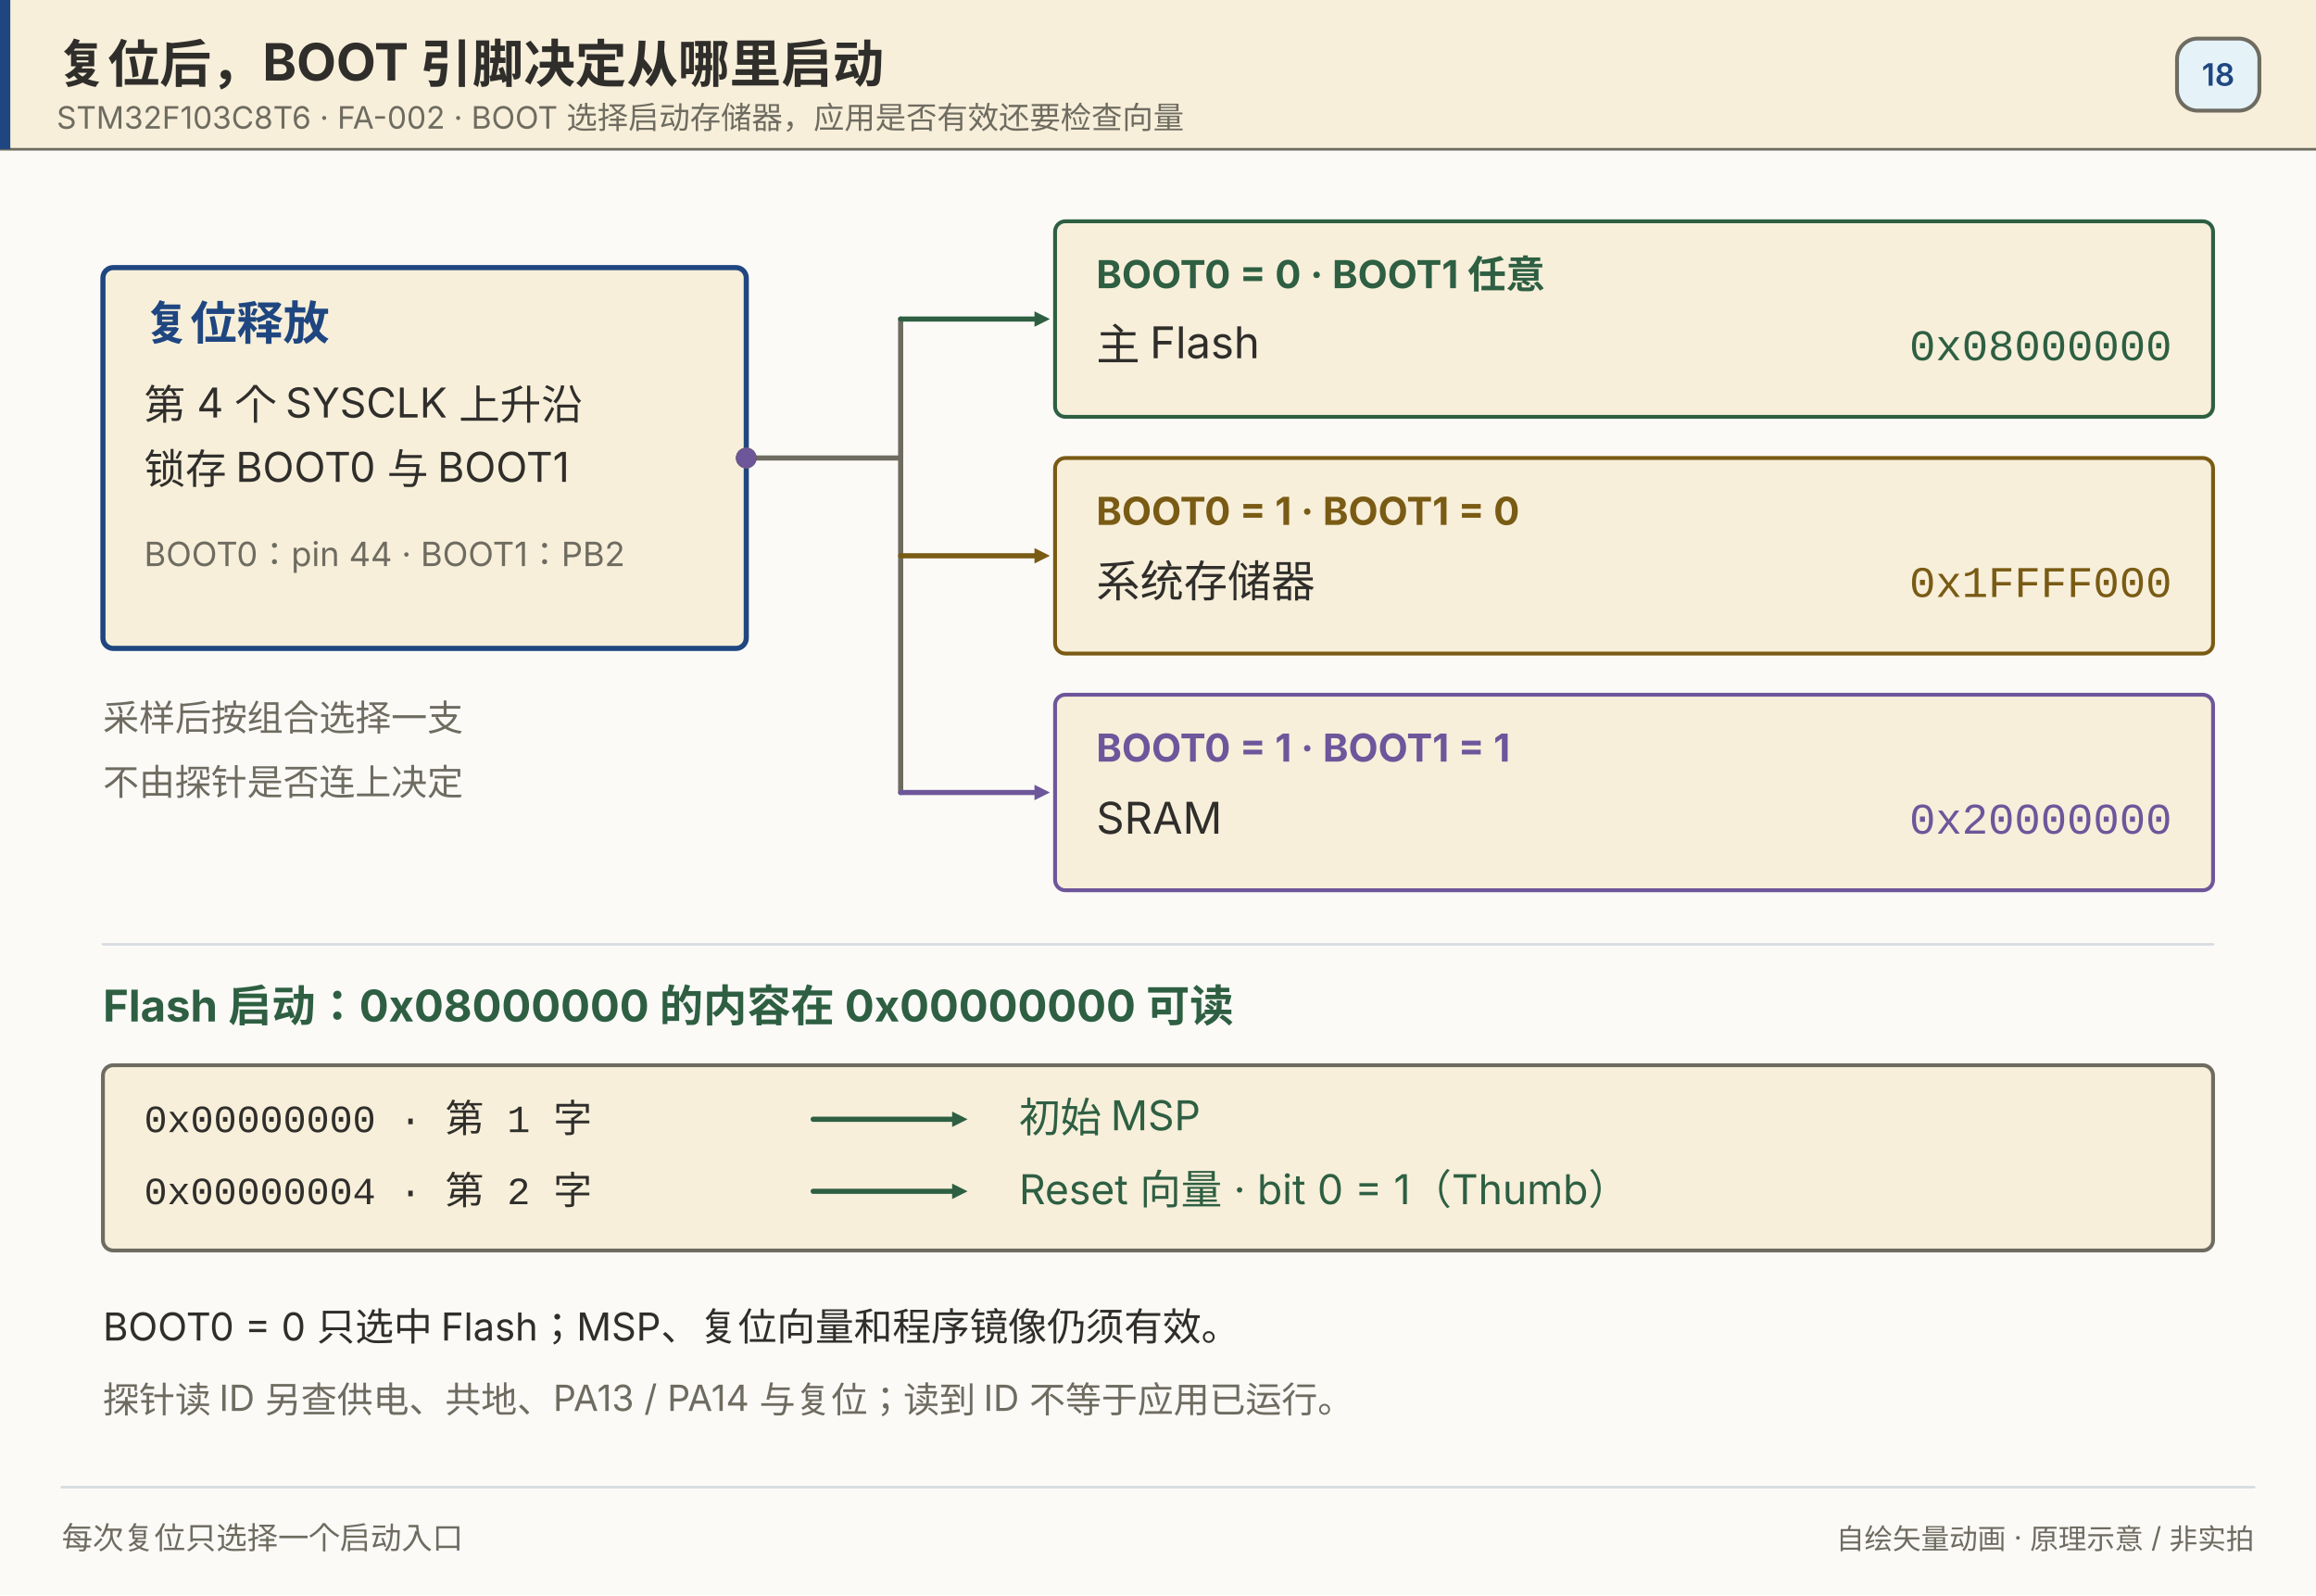
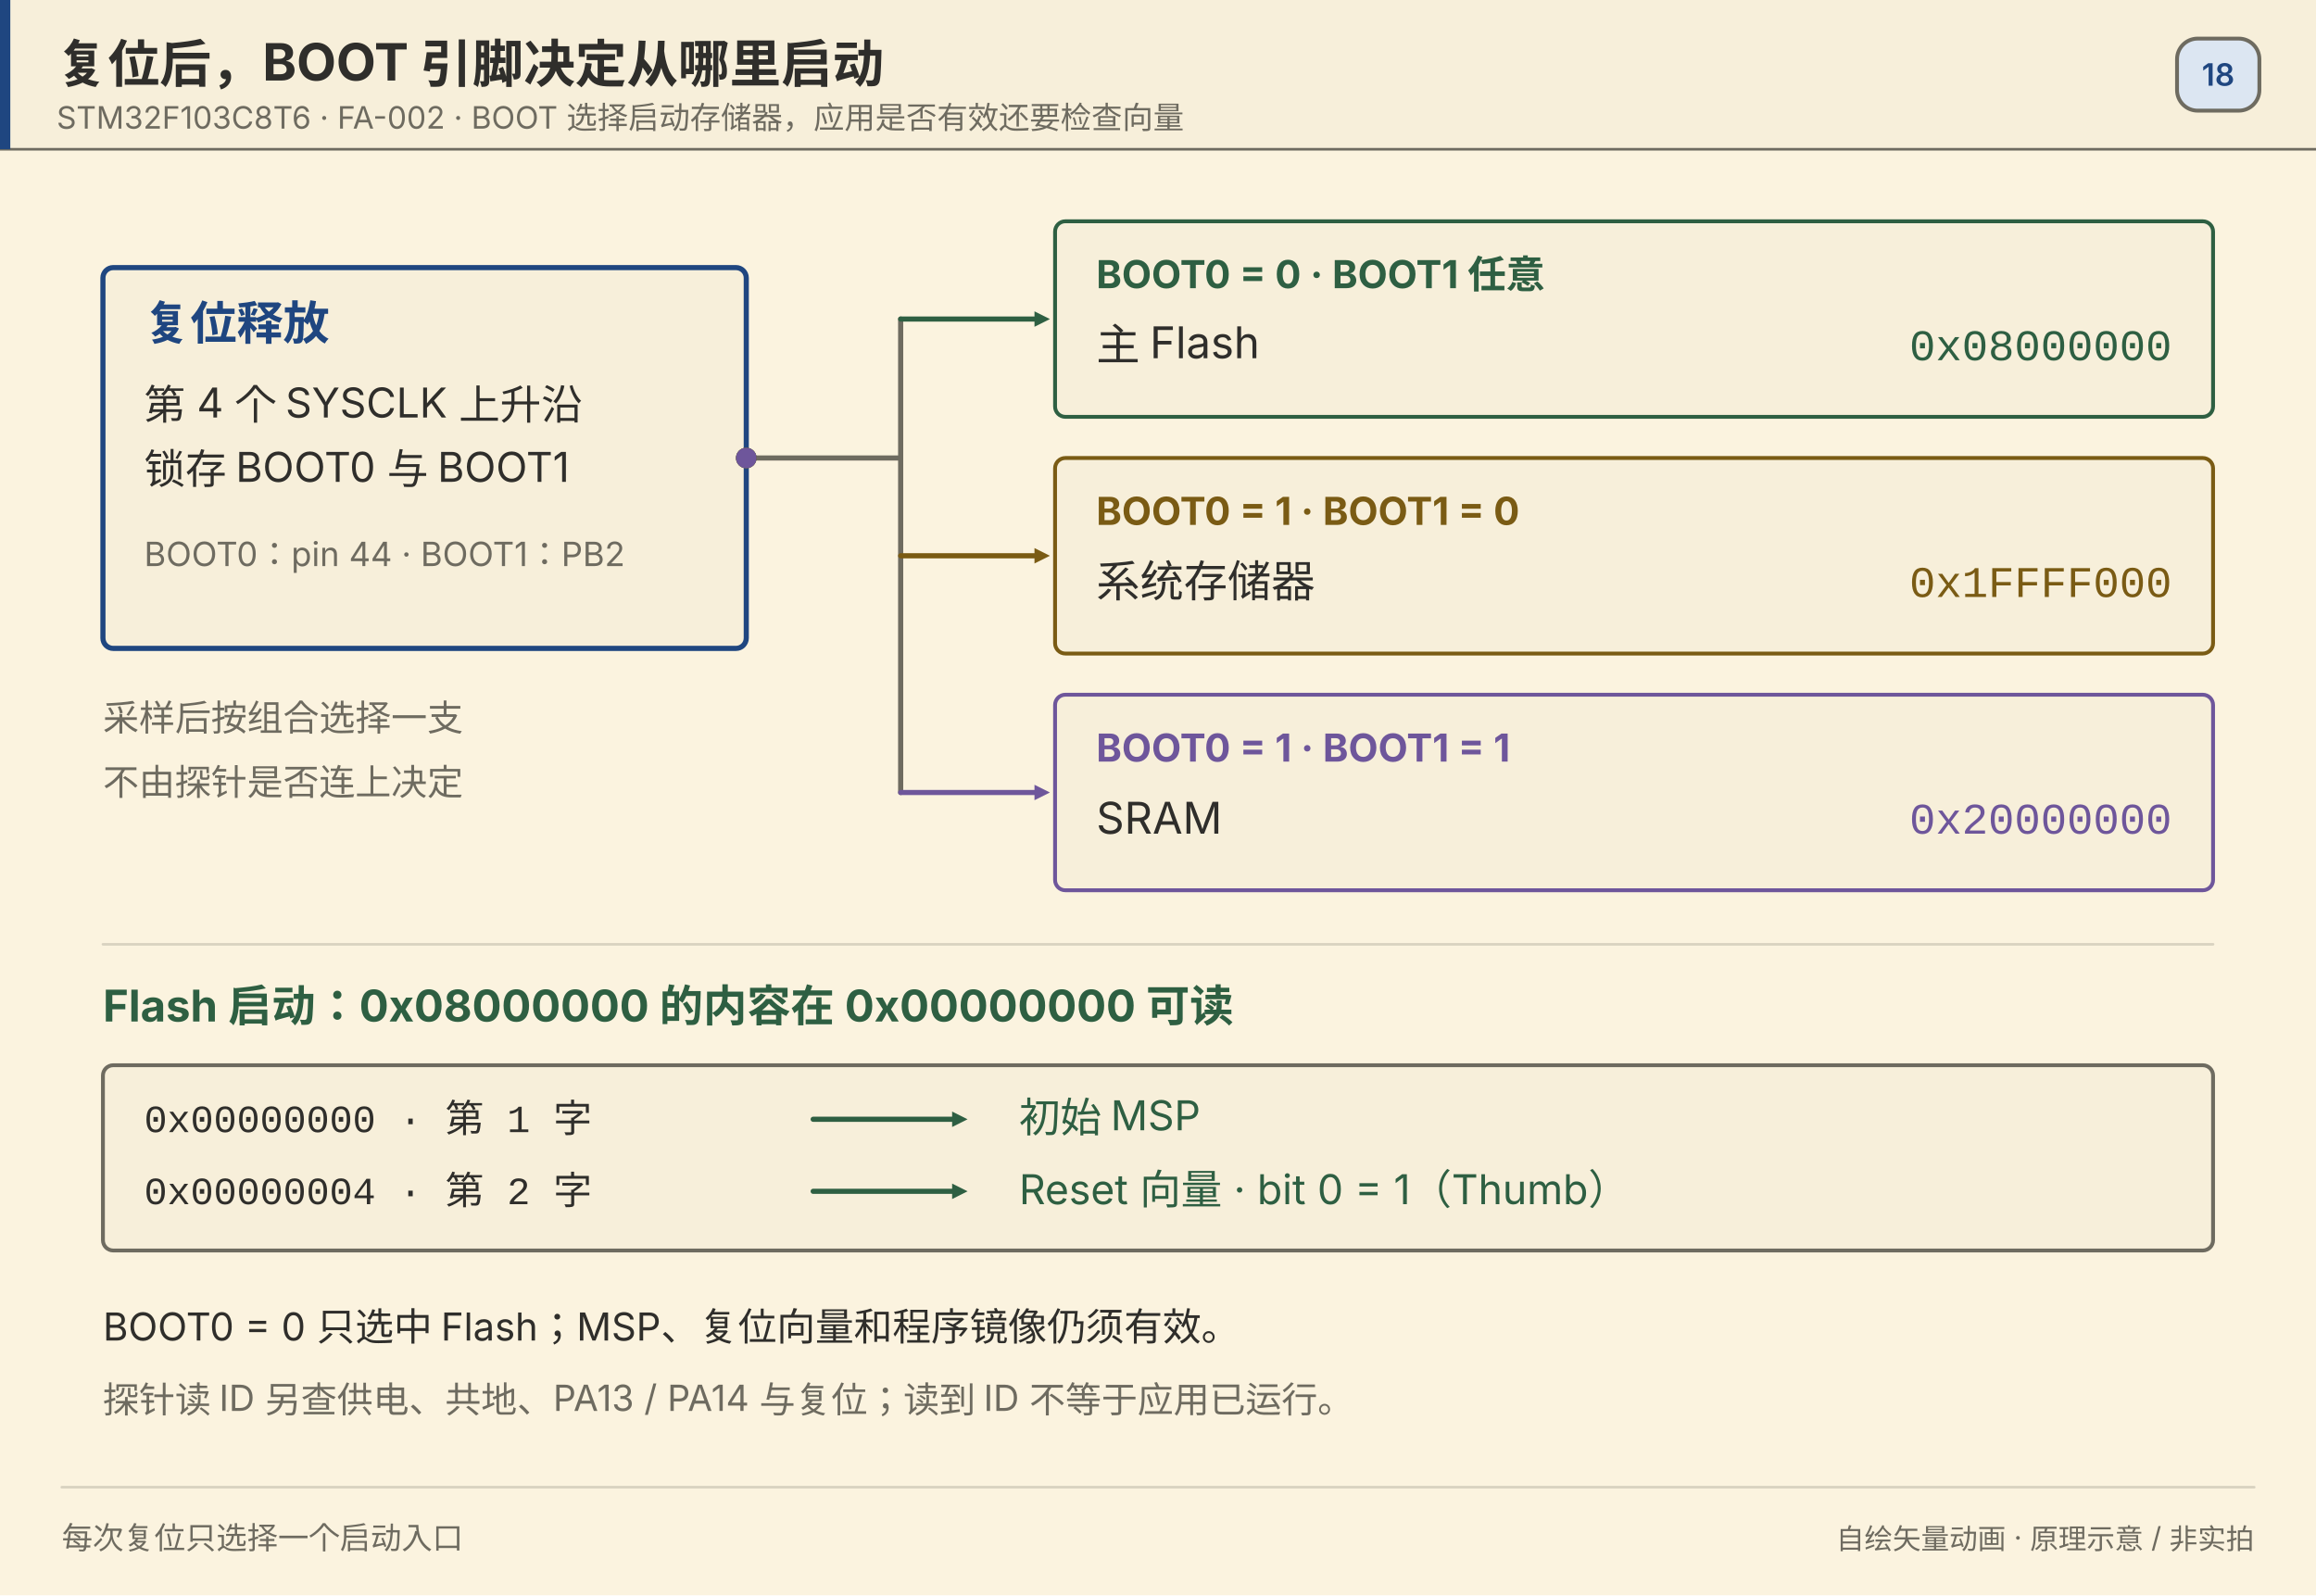
<svg xmlns="http://www.w3.org/2000/svg" width="900" height="620" viewBox="0 0 900 620" role="img" aria-label="Boot pin sampling and boot memory selection">
  <style>
@keyframes boot-route-0{0%,0.000%{transform:translate(0,0);opacity:0}0.100%{transform:translate(0,0);opacity:1}4.000%{transform:translate(60px,0);opacity:1}12.000%{transform:translate(60px,-54px);opacity:1}20.000%,31.000%{transform:translate(118px,-54px);opacity:1}31.100%,100%{transform:translate(118px,-54px);opacity:0}}.boot-route-0{animation:boot-route-0 9s linear infinite;}
@keyframes boot-route-1{0%,33.333%{transform:translate(0,0);opacity:0}33.433%{transform:translate(0,0);opacity:1}37.333%{transform:translate(60px,0);opacity:1}45.333%{transform:translate(60px,38px);opacity:1}53.333%,64.333%{transform:translate(118px,38px);opacity:1}64.433%,100%{transform:translate(118px,38px);opacity:0}}.boot-route-1{animation:boot-route-1 9s linear infinite;}
@keyframes boot-route-2{0%,66.666%{transform:translate(0,0);opacity:0}66.766%{transform:translate(0,0);opacity:1}70.666%{transform:translate(60px,0);opacity:1}78.666%{transform:translate(60px,130px);opacity:1}86.666%,97.666%{transform:translate(118px,130px);opacity:1}97.766%,100%{transform:translate(118px,130px);opacity:0}}.boot-route-2{animation:boot-route-2 9s linear infinite;}
@media(prefers-reduced-motion:reduce){.boot-route{animation:none!important;display:none}}
@media print{.boot-route{animation:none!important;display:none}}
@media (prefers-reduced-motion: reduce){*{animation:none!important}}
</style>
-   <rect x="0" y="0" width="900" height="620" fill="#fbfaf7" />
+   <rect x="0" y="0" width="900" height="620" fill="#FBF3DF" />
  <rect x="0" y="0" width="900" height="58" fill="#F7EFDA" opacity="1" />
  <line x1="0" y1="58" x2="900" y2="58" stroke="#6E6B60" stroke-width="1" stroke-linecap="round" opacity="1" />
  <rect x="0" y="0" width="4" height="58" fill="#1F4680" opacity="1" />
  <text x="22" y="32" font-size="20" fill="#2F2E2B" text-anchor="start" opacity="1" font-family="'PingFang SC','Hiragino Sans GB','Microsoft YaHei',system-ui,-apple-system,'Segoe UI',sans-serif" font-weight="700">复位后，BOOT 引脚决定从哪里启动</text>
  <text x="22" y="50" font-size="12" fill="#6E6B60" text-anchor="start" opacity="1" font-family="'PingFang SC','Hiragino Sans GB','Microsoft YaHei',system-ui,-apple-system,'Segoe UI',sans-serif">STM32F103C8T6 · FA-002 · BOOT 选择启动存储器，应用是否有效还要检查向量</text>
-   <rect x="846" y="15" width="32" height="28" fill="#e5f3f8" opacity="1" rx="8" stroke="#6E6B60" stroke-width="1.5" />
+   <rect x="846" y="15" width="32" height="28" fill="#DCE6F2" opacity="1" rx="8" stroke="#6E6B60" stroke-width="1.5" />
  <text x="862" y="33.32" font-size="12" fill="#1F4680" text-anchor="middle" opacity="1" font-family="'PingFang SC','Hiragino Sans GB','Microsoft YaHei',system-ui,-apple-system,'Segoe UI',sans-serif" font-weight="600">18</text>
  <rect x="40" y="104" width="250" height="148" fill="#F7EFDA" opacity="1" rx="4" stroke="#1F4680" stroke-width="2" />
  <text x="56" y="132" font-size="18" fill="#1F4680" text-anchor="start" opacity="1" font-family="'PingFang SC','Hiragino Sans GB','Microsoft YaHei',system-ui,-apple-system,'Segoe UI',sans-serif" font-weight="700">复位释放</text>
  <text x="56" y="163" font-size="16" fill="#2F2E2B" text-anchor="start" opacity="1" font-family="'PingFang SC','Hiragino Sans GB','Microsoft YaHei',system-ui,-apple-system,'Segoe UI',sans-serif">第 4 个 SYSCLK 上升沿</text>
  <text x="56" y="188" font-size="16" fill="#2F2E2B" text-anchor="start" opacity="1" font-family="'PingFang SC','Hiragino Sans GB','Microsoft YaHei',system-ui,-apple-system,'Segoe UI',sans-serif">锁存 BOOT0 与 BOOT1</text>
  <text x="56" y="220" font-size="13" fill="#6E6B60" text-anchor="start" opacity="1" font-family="'PingFang SC','Hiragino Sans GB','Microsoft YaHei',system-ui,-apple-system,'Segoe UI',sans-serif">BOOT0：pin 44  ·  BOOT1：PB2</text>
  <line x1="290" y1="178" x2="350" y2="178" stroke="#6E6B60" stroke-width="2" stroke-linecap="round" opacity="1" />
  <line x1="350" y1="124" x2="350" y2="308" stroke="#6E6B60" stroke-width="2" stroke-linecap="round" opacity="1" />
  <line x1="350" y1="124" x2="402" y2="124" stroke="#2E5F42" stroke-width="2" stroke-linecap="round" opacity="1" />
  <polygon points="408.00,124.00 402.00,127.00 402.00,121.00" fill="#2E5F42" opacity="1" />
  <rect x="410" y="86" width="450" height="76" fill="#F7EFDA" opacity="1" rx="4" stroke="#2E5F42" stroke-width="1.5" />
  <text x="426" y="112" font-size="15" fill="#2E5F42" text-anchor="start" opacity="1" font-family="'PingFang SC','Hiragino Sans GB','Microsoft YaHei',system-ui,-apple-system,'Segoe UI',sans-serif" font-weight="700">BOOT0 = 0 · BOOT1 任意</text>
  <text x="426" y="140" font-size="17" fill="#2F2E2B" text-anchor="start" opacity="1" font-family="'PingFang SC','Hiragino Sans GB','Microsoft YaHei',system-ui,-apple-system,'Segoe UI',sans-serif">主 Flash</text>
  <text x="844" y="140" font-size="17" fill="#2E5F42" text-anchor="end" opacity="1" font-family="ui-monospace,SFMono-Regular,'JetBrains Mono',Consolas,'Courier New',monospace">0x08000000</text>
  <circle cx="290" cy="178" r="4" fill="#2E5F42" opacity="1" class="boot-route boot-route-0" />
  <line x1="350" y1="216" x2="402" y2="216" stroke="#7A5B14" stroke-width="2" stroke-linecap="round" opacity="1" />
  <polygon points="408.00,216.00 402.00,219.00 402.00,213.00" fill="#7A5B14" opacity="1" />
  <rect x="410" y="178" width="450" height="76" fill="#F7EFDA" opacity="1" rx="4" stroke="#7A5B14" stroke-width="1.5" />
  <text x="426" y="204" font-size="15" fill="#7A5B14" text-anchor="start" opacity="1" font-family="'PingFang SC','Hiragino Sans GB','Microsoft YaHei',system-ui,-apple-system,'Segoe UI',sans-serif" font-weight="700">BOOT0 = 1 · BOOT1 = 0</text>
  <text x="426" y="232" font-size="17" fill="#2F2E2B" text-anchor="start" opacity="1" font-family="'PingFang SC','Hiragino Sans GB','Microsoft YaHei',system-ui,-apple-system,'Segoe UI',sans-serif">系统存储器</text>
  <text x="844" y="232" font-size="17" fill="#7A5B14" text-anchor="end" opacity="1" font-family="ui-monospace,SFMono-Regular,'JetBrains Mono',Consolas,'Courier New',monospace">0x1FFFF000</text>
  <circle cx="290" cy="178" r="4" fill="#7A5B14" opacity="1" class="boot-route boot-route-1" />
  <line x1="350" y1="308" x2="402" y2="308" stroke="#6E569B" stroke-width="2" stroke-linecap="round" opacity="1" />
  <polygon points="408.00,308.00 402.00,311.00 402.00,305.00" fill="#6E569B" opacity="1" />
  <rect x="410" y="270" width="450" height="76" fill="#F7EFDA" opacity="1" rx="4" stroke="#6E569B" stroke-width="1.5" />
  <text x="426" y="296" font-size="15" fill="#6E569B" text-anchor="start" opacity="1" font-family="'PingFang SC','Hiragino Sans GB','Microsoft YaHei',system-ui,-apple-system,'Segoe UI',sans-serif" font-weight="700">BOOT0 = 1 · BOOT1 = 1</text>
  <text x="426" y="324" font-size="17" fill="#2F2E2B" text-anchor="start" opacity="1" font-family="'PingFang SC','Hiragino Sans GB','Microsoft YaHei',system-ui,-apple-system,'Segoe UI',sans-serif">SRAM</text>
  <text x="844" y="324" font-size="17" fill="#6E569B" text-anchor="end" opacity="1" font-family="ui-monospace,SFMono-Regular,'JetBrains Mono',Consolas,'Courier New',monospace">0x20000000</text>
  <circle cx="290" cy="178" r="4" fill="#6E569B" opacity="1" class="boot-route boot-route-2" />
  <text x="40" y="284" font-size="14" fill="#6E6B60" text-anchor="start" opacity="1" font-family="'PingFang SC','Hiragino Sans GB','Microsoft YaHei',system-ui,-apple-system,'Segoe UI',sans-serif">采样后按组合选择一支</text>
  <text x="40" y="309" font-size="14" fill="#6E6B60" text-anchor="start" opacity="1" font-family="'PingFang SC','Hiragino Sans GB','Microsoft YaHei',system-ui,-apple-system,'Segoe UI',sans-serif">不由探针是否连上决定</text>
-   <line x1="40" y1="367" x2="860" y2="367" stroke="#d7dce1" stroke-width="1" stroke-linecap="round" opacity="1" />
+   <line x1="40" y1="367" x2="860" y2="367" stroke="#D8D2C0" stroke-width="1" stroke-linecap="round" opacity="1" />
  <text x="40" y="397" font-size="17" fill="#2E5F42" text-anchor="start" opacity="1" font-family="'PingFang SC','Hiragino Sans GB','Microsoft YaHei',system-ui,-apple-system,'Segoe UI',sans-serif" font-weight="700">Flash 启动：0x08000000 的内容在 0x00000000 可读</text>
  <rect x="40" y="414" width="820" height="72" fill="#F7EFDA" opacity="1" rx="4" stroke="#6E6B60" stroke-width="1.5" />
  <text x="56" y="440" font-size="15" fill="#2F2E2B" text-anchor="start" opacity="1" font-family="ui-monospace,SFMono-Regular,'JetBrains Mono',Consolas,'Courier New',monospace">0x00000000 · 第 1 字</text>
  <line x1="316" y1="435" x2="370" y2="435" stroke="#2E5F42" stroke-width="2" stroke-linecap="round" opacity="1" />
  <polygon points="376.00,435.00 370.00,438.00 370.00,432.00" fill="#2E5F42" opacity="1" />
  <text x="396" y="440" font-size="16" fill="#2E5F42" text-anchor="start" opacity="1" font-family="'PingFang SC','Hiragino Sans GB','Microsoft YaHei',system-ui,-apple-system,'Segoe UI',sans-serif">初始 MSP</text>
  <text x="56" y="468" font-size="15" fill="#2F2E2B" text-anchor="start" opacity="1" font-family="ui-monospace,SFMono-Regular,'JetBrains Mono',Consolas,'Courier New',monospace">0x00000004 · 第 2 字</text>
  <line x1="316" y1="463" x2="370" y2="463" stroke="#2E5F42" stroke-width="2" stroke-linecap="round" opacity="1" />
  <polygon points="376.00,463.00 370.00,466.00 370.00,460.00" fill="#2E5F42" opacity="1" />
  <text x="396" y="468" font-size="16" fill="#2E5F42" text-anchor="start" opacity="1" font-family="'PingFang SC','Hiragino Sans GB','Microsoft YaHei',system-ui,-apple-system,'Segoe UI',sans-serif">Reset 向量 · bit 0 = 1（Thumb）</text>
  <text x="40" y="521" font-size="15" fill="#2F2E2B" text-anchor="start" opacity="1" font-family="'PingFang SC','Hiragino Sans GB','Microsoft YaHei',system-ui,-apple-system,'Segoe UI',sans-serif">BOOT0 = 0 只选中 Flash；MSP、复位向量和程序镜像仍须有效。</text>
  <text x="40" y="549" font-size="14" fill="#6E6B60" text-anchor="start" opacity="1" font-family="'PingFang SC','Hiragino Sans GB','Microsoft YaHei',system-ui,-apple-system,'Segoe UI',sans-serif">探针读 ID 另查供电、共地、PA13 / PA14 与复位；读到 ID 不等于应用已运行。</text>
-   <line x1="24" y1="578" x2="876" y2="578" stroke="#d7dce1" stroke-width="1" stroke-linecap="round" opacity="1" />
+   <line x1="24" y1="578" x2="876" y2="578" stroke="#D8D2C0" stroke-width="1" stroke-linecap="round" opacity="1" />
  <text x="24" y="602" font-size="12" fill="#6E6B60" text-anchor="start" opacity="1" font-family="'PingFang SC','Hiragino Sans GB','Microsoft YaHei',system-ui,-apple-system,'Segoe UI',sans-serif">每次复位只选择一个启动入口</text>
  <text x="876" y="602" font-size="11" fill="#6E6B60" text-anchor="end" opacity="1" font-family="'PingFang SC','Hiragino Sans GB','Microsoft YaHei',system-ui,-apple-system,'Segoe UI',sans-serif">自绘矢量动画 · 原理示意 / 非实拍</text>
</svg>
